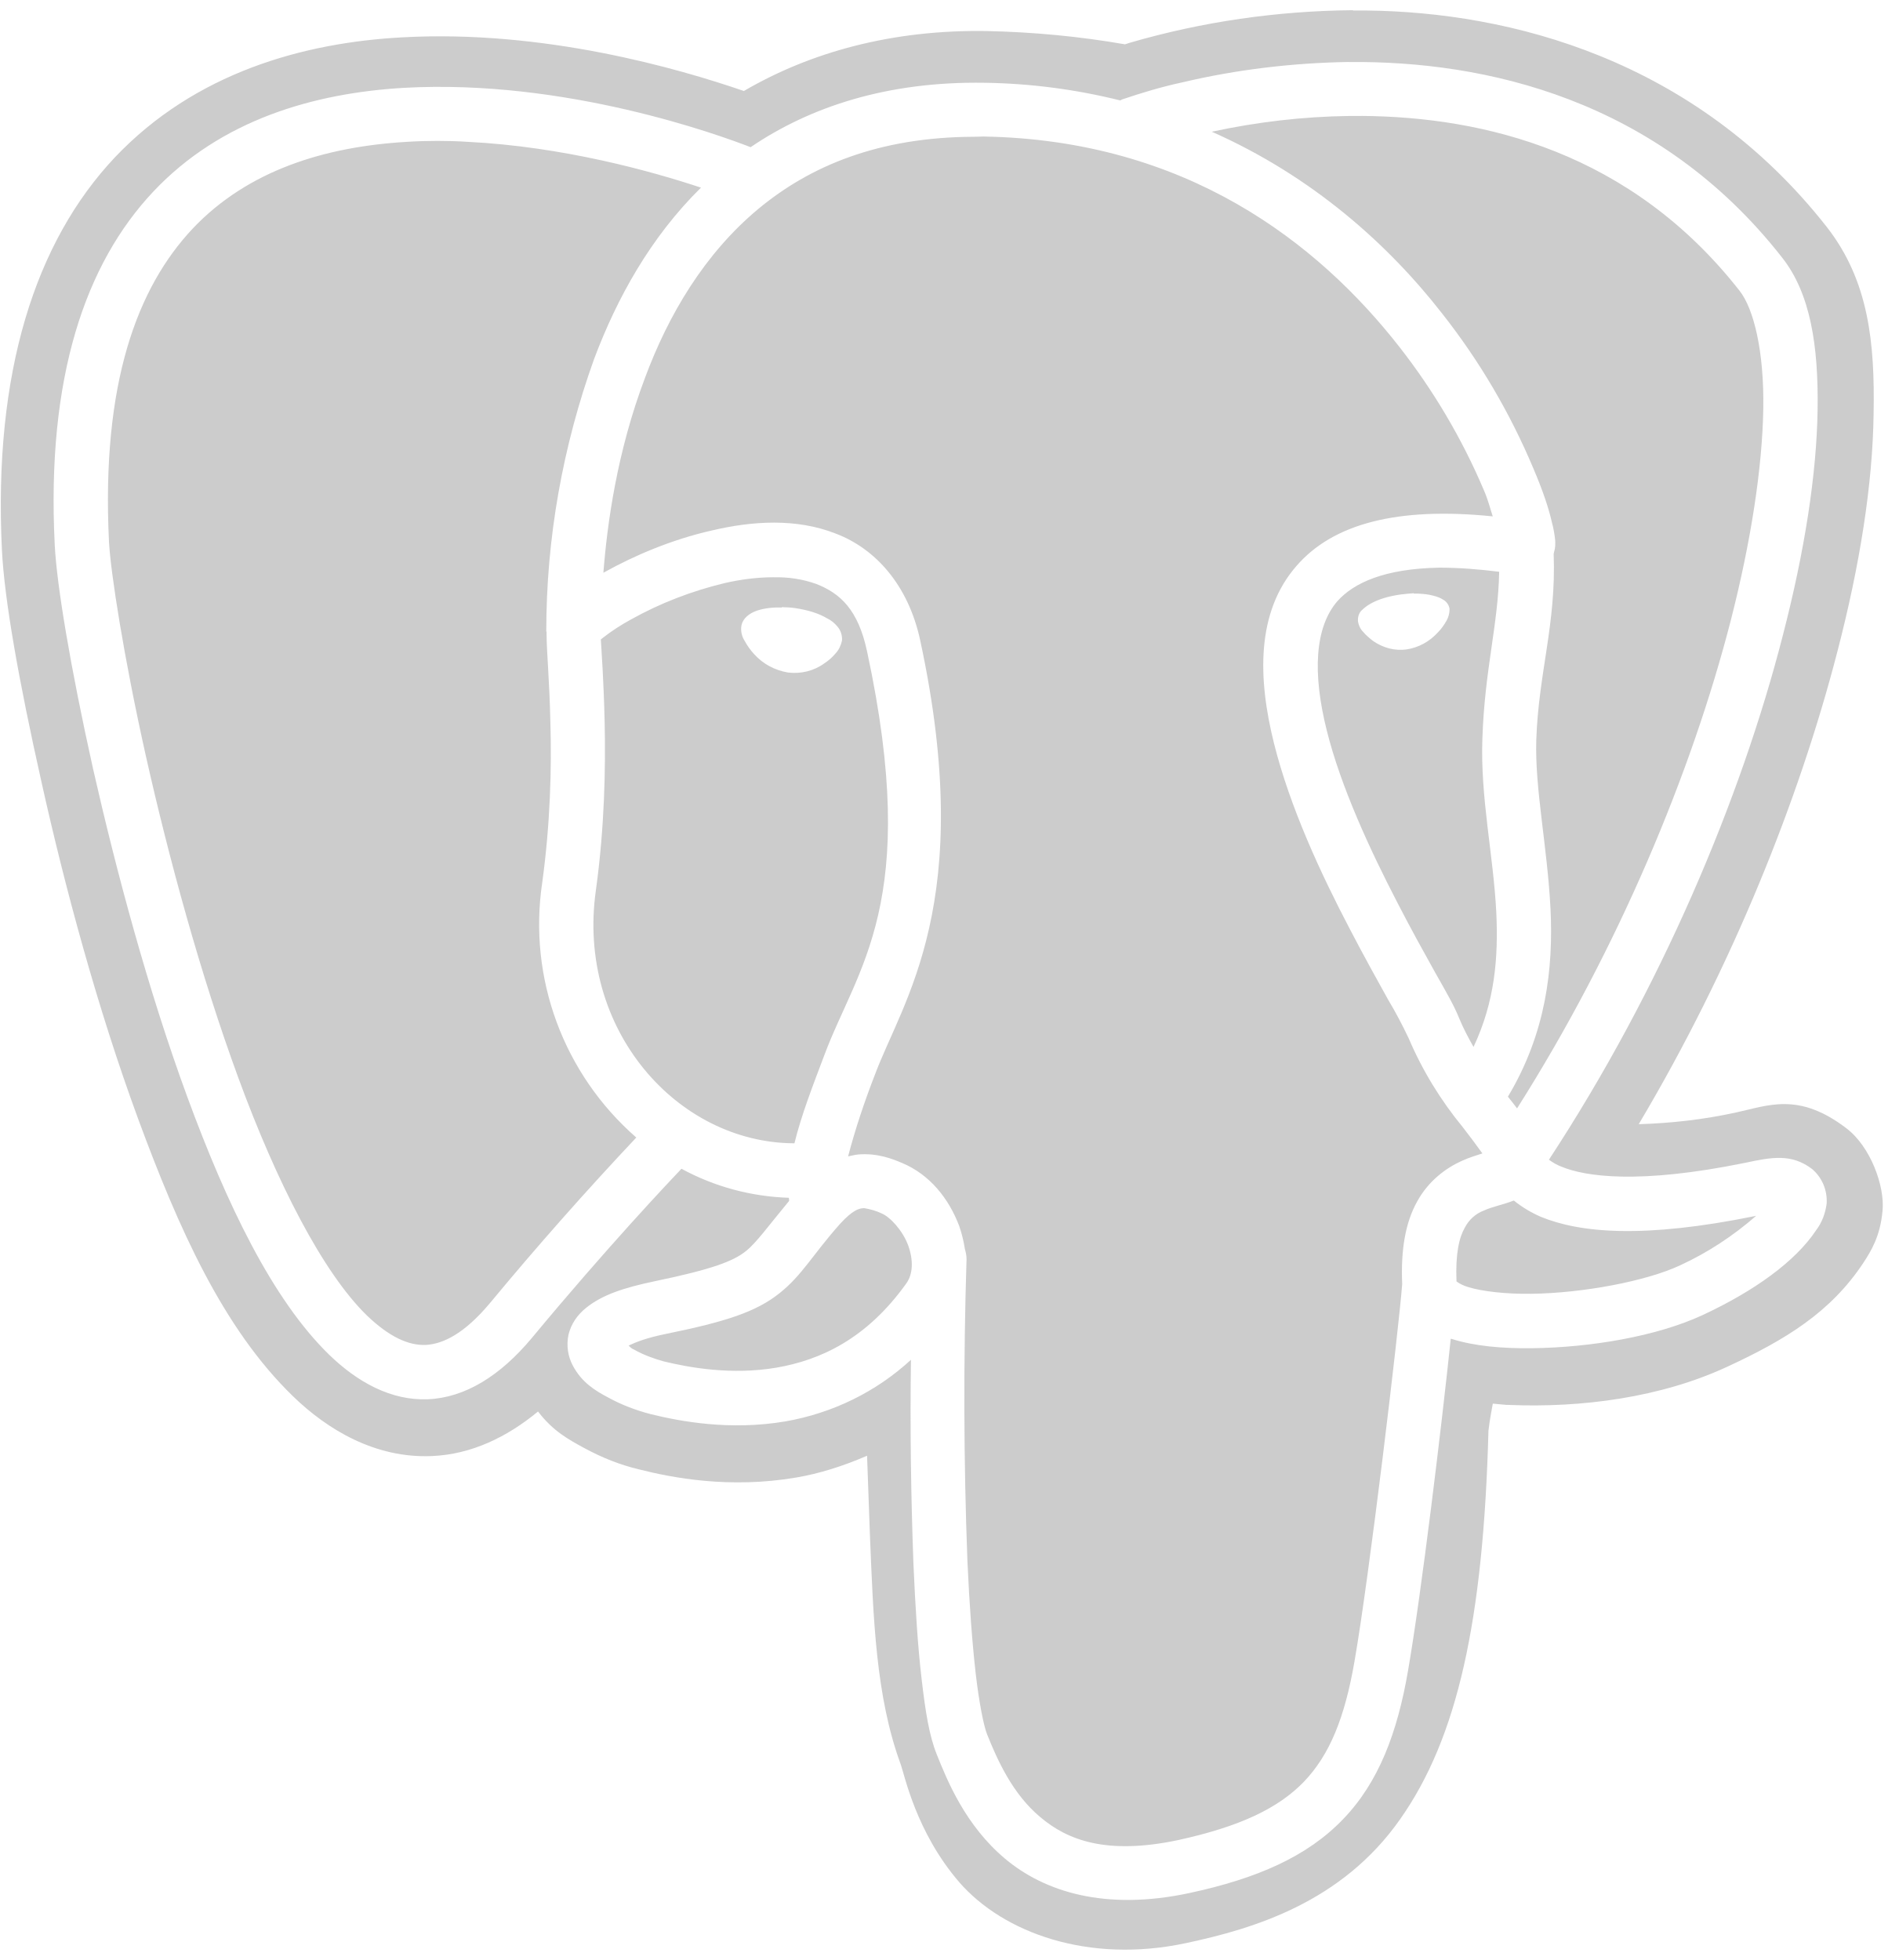
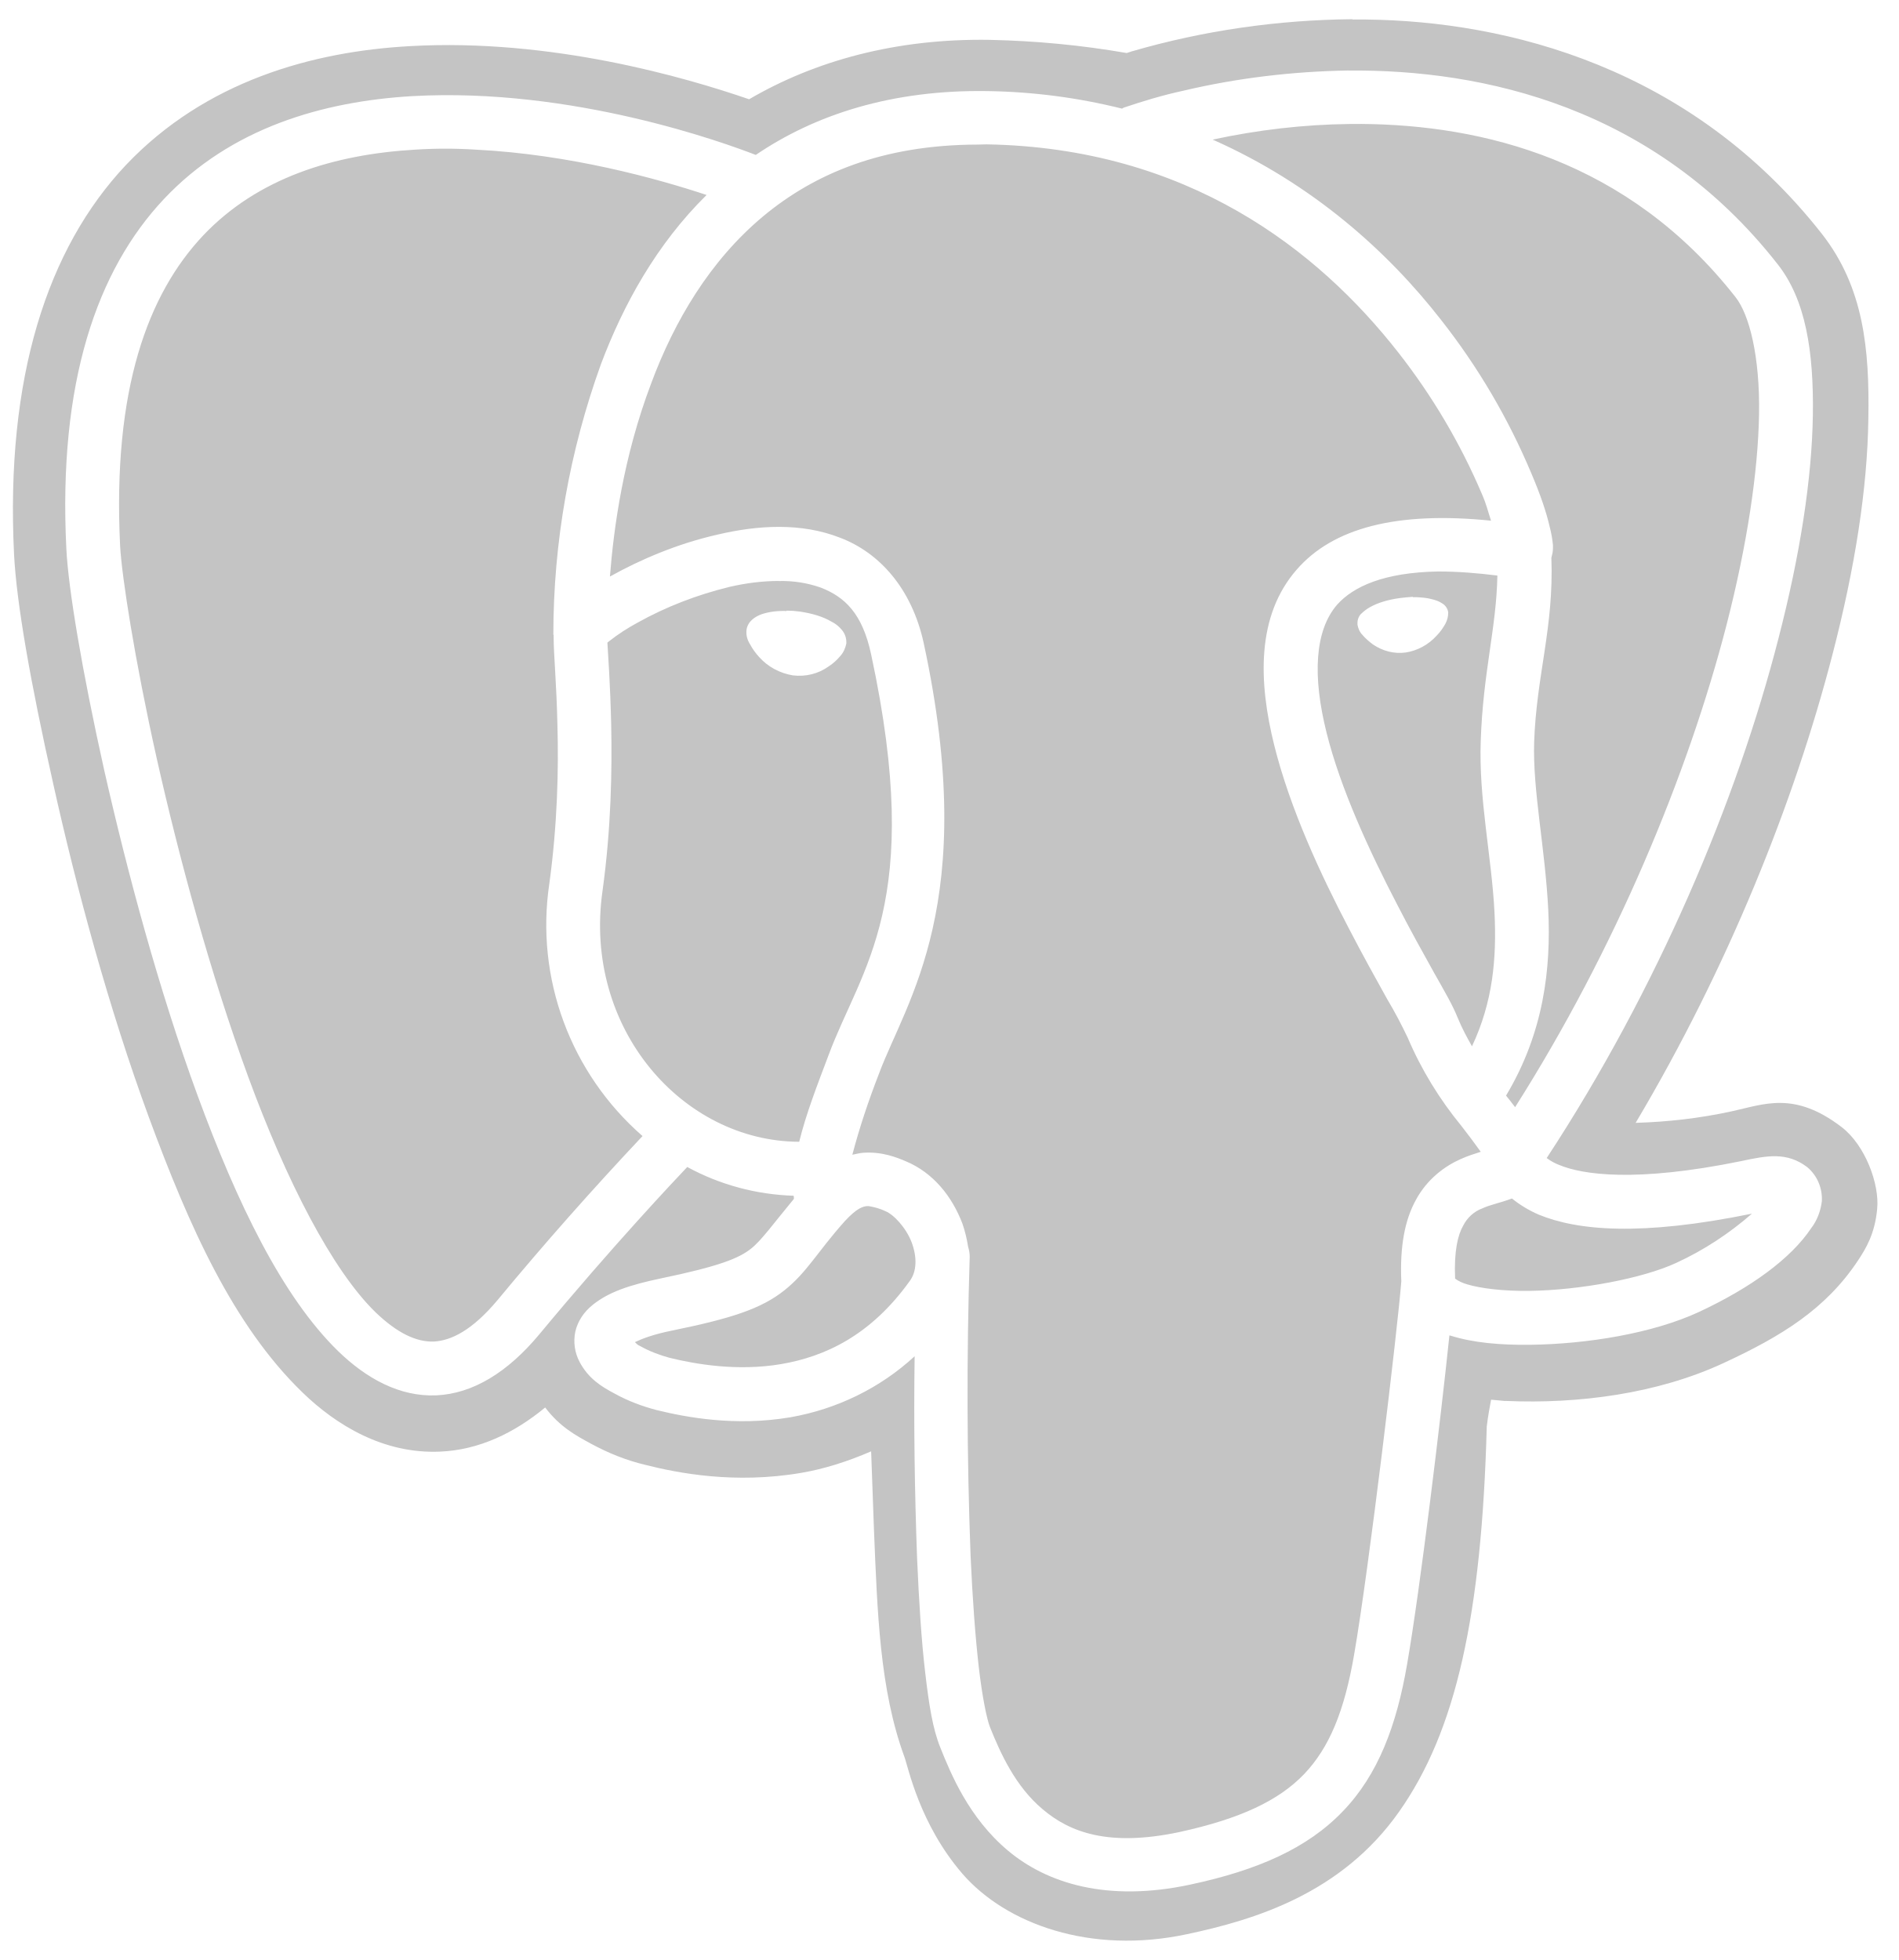
- <svg xmlns="http://www.w3.org/2000/svg" width="93px" height="96px" viewBox="0 0 93 96" version="1.1">
-   <defs>
-     <filter id="filter-1">
-       <feColorMatrix in="SourceGraphic" type="matrix" values="0 0 0 0 0.604 0 0 0 0 0.604 0 0 0 0 0.604 0 0 0 1 0" />
-     </filter>
-   </defs>
+ <svg xmlns="http://www.w3.org/2000/svg" width="92px" height="95px" viewBox="0 0 92 95" version="1.1">
  <g id="Page-1" stroke="none" stroke-width="1" fill="none" fill-rule="evenodd">
-     <g id="postgres-logo" transform="translate(-817, -54)" filter="url(#filter-1)">
-       <g transform="translate(817, 54.5)">
-         <path d="M66.26,0 C62.563,0.033 58.9,0.558 55.343,1.591 L55.097,1.671 C52.867,1.282 50.596,1.069 48.34,1.021 C43.67,0.941 39.663,2.069 36.432,3.957 C33.247,2.862 26.645,0.941 19.686,1.33 C14.85,1.591 9.559,3.061 5.629,7.205 C1.734,11.335 -0.335,17.735 0.095,26.457 C0.217,28.853 0.9,32.763 2.042,37.849 C3.171,42.922 4.765,48.86 6.76,54.287 C8.755,59.699 10.931,64.567 14.336,67.875 C16.034,69.528 18.385,70.938 21.152,70.817 C23.088,70.736 24.834,69.887 26.351,68.635 C27.09,69.608 27.883,70.024 28.592,70.413 C29.506,70.909 30.37,71.247 31.285,71.467 C32.923,71.882 35.723,72.426 39,71.868 C40.114,71.68 41.289,71.312 42.465,70.802 C42.513,72.099 42.56,73.382 42.605,74.682 C42.774,78.779 42.887,82.567 44.104,85.892 C44.306,86.435 44.849,89.217 46.98,91.69 C49.13,94.163 53.301,95.695 58.081,94.673 C61.438,93.961 65.719,92.664 68.566,88.614 C71.381,84.624 72.648,78.889 72.898,69.579 C72.957,69.068 73.037,68.652 73.111,68.249 L73.776,68.311 L73.857,68.311 C77.443,68.465 81.341,67.955 84.603,66.438 C87.477,65.108 89.659,63.763 91.25,61.367 C91.639,60.776 92.085,60.052 92.198,58.814 C92.319,57.594 91.607,55.658 90.431,54.765 C88.083,52.971 86.598,53.651 85.004,53.993 C83.446,54.334 81.848,54.515 80.257,54.563 C84.832,46.865 88.11,38.671 89.983,31.43 C91.096,27.146 91.717,23.204 91.761,19.757 C91.823,16.31 91.532,13.264 89.472,10.622 C83.009,2.381 73.931,0.089 66.913,0.015 C66.696,0.015 66.482,0.015 66.263,0.015 L66.26,0 Z M66.073,2.538 C72.708,2.476 81.192,4.331 87.284,12.121 C88.662,13.87 89.065,16.42 89.018,19.576 C88.97,22.732 88.386,26.487 87.317,30.617 C85.263,38.629 81.347,47.933 75.86,56.302 C76.047,56.442 76.261,56.564 76.478,56.644 C77.621,57.122 80.233,57.523 85.458,56.457 C86.774,56.175 87.735,55.994 88.739,56.751 C89.235,57.166 89.496,57.787 89.463,58.437 C89.404,58.915 89.235,59.378 88.938,59.767 C87.931,61.278 85.942,62.721 83.389,63.911 C81.133,64.959 77.882,65.502 75.026,65.535 C73.575,65.55 72.245,65.44 71.11,65.084 L71.051,65.072 C70.615,69.261 69.614,77.55 68.961,81.32 C68.439,84.363 67.524,86.794 65.779,88.602 C64.03,90.428 61.572,91.509 58.247,92.221 C54.135,93.103 51.149,92.159 49.219,90.535 C47.289,88.911 46.405,86.747 45.879,85.432 C45.511,84.52 45.324,83.345 45.14,81.765 C44.953,80.189 44.831,78.271 44.736,76.092 C44.614,72.767 44.567,69.442 44.614,66.102 C42.901,67.682 40.767,68.715 38.475,69.118 C35.741,69.582 33.312,69.118 31.861,68.762 C31.148,68.575 30.45,68.314 29.803,67.958 C29.123,67.601 28.488,67.201 28.058,66.393 C27.808,65.93 27.734,65.393 27.841,64.882 C27.963,64.357 28.271,63.908 28.693,63.567 C29.48,62.929 30.519,62.578 32.077,62.252 C34.924,61.661 35.928,61.263 36.53,60.779 C37.041,60.378 37.632,59.544 38.647,58.321 C38.647,58.277 38.647,58.214 38.632,58.167 C36.795,58.107 34.999,57.629 33.375,56.745 C32.79,57.362 29.741,60.58 26.048,65.033 C24.501,66.886 22.785,67.955 20.962,68.035 C19.154,68.109 17.51,67.201 16.12,65.853 C13.339,63.145 11.109,58.49 9.176,53.233 C7.244,47.975 5.682,42.118 4.554,37.139 C3.441,32.143 2.776,28.123 2.681,26.19 C2.265,17.949 4.198,12.4 7.505,8.888 C10.812,5.376 15.345,4.064 19.769,3.803 C27.701,3.355 35.245,6.122 36.762,6.709 C39.698,4.714 43.486,3.479 48.218,3.554 C50.463,3.586 52.686,3.877 54.868,4.42 L54.949,4.373 C55.907,4.049 56.881,3.755 57.87,3.542 C60.562,2.903 63.312,2.58 66.064,2.535 L66.073,2.538 Z M66.675,5.18 L66.09,5.18 C63.834,5.207 61.557,5.474 59.348,5.952 C64.279,8.134 68.005,11.486 70.632,14.859 C72.458,17.177 73.957,19.727 75.1,22.45 C75.552,23.504 75.846,24.382 76,25.062 C76.092,25.404 76.14,25.695 76.169,25.988 C76.169,26.143 76.184,26.3 76.107,26.561 C76.107,26.576 76.092,26.609 76.092,26.624 C76.22,30.088 75.353,32.434 75.24,35.744 C75.166,38.142 75.783,40.957 75.938,44.032 C76.077,46.921 75.724,50.092 73.851,53.215 C74.005,53.402 74.145,53.586 74.299,53.788 C79.263,45.962 82.849,37.32 84.752,29.943 C85.773,25.968 86.31,22.367 86.358,19.525 C86.405,16.678 85.88,14.606 85.197,13.742 C79.877,6.953 72.69,5.219 66.672,5.178 L66.675,5.18 Z M47.702,6.199 C43.035,6.214 39.677,7.624 37.13,9.74 C34.497,11.937 32.736,14.921 31.593,17.997 C30.216,21.63 29.738,25.154 29.551,27.553 L29.613,27.52 C31.023,26.734 32.876,25.929 34.871,25.481 C36.851,25.015 39,24.875 40.93,25.635 C42.881,26.374 44.472,28.153 45.06,30.828 C47.847,43.724 44.196,48.518 42.851,52.134 C42.34,53.449 41.892,54.779 41.536,56.139 C41.705,56.106 41.877,56.059 42.046,56.044 C43.005,55.97 43.745,56.279 44.181,56.463 C45.544,57.033 46.47,58.208 46.98,59.553 C47.102,59.909 47.194,60.278 47.257,60.681 C47.304,60.836 47.337,61.005 47.337,61.177 C47.182,66.108 47.194,71.042 47.381,75.973 C47.476,78.108 47.616,79.978 47.785,81.463 C47.954,82.932 48.186,84.06 48.343,84.446 C48.851,85.714 49.593,87.367 50.941,88.495 C52.271,89.627 54.186,90.369 57.698,89.627 C60.741,88.962 62.614,88.062 63.864,86.765 C65.12,85.45 65.859,83.642 66.337,80.875 C67.064,76.715 68.501,64.653 68.673,62.397 C68.599,60.678 68.842,59.366 69.4,58.36 C69.956,57.338 70.823,56.706 71.582,56.365 C71.951,56.195 72.307,56.089 72.601,55.994 C72.292,55.563 71.968,55.13 71.642,54.711 C70.561,53.396 69.662,51.929 68.997,50.368 C68.688,49.715 68.347,49.065 67.975,48.447 C67.453,47.506 66.788,46.312 66.09,44.968 C64.698,42.308 63.184,39.063 62.394,35.907 C61.608,32.751 61.501,29.492 63.51,27.203 C65.289,25.16 68.427,24.314 73.108,24.792 C72.969,24.373 72.895,24.017 72.66,23.477 C71.594,20.971 70.202,18.62 68.531,16.485 C64.555,11.4 58.107,6.356 48.168,6.187 L47.702,6.199 Z M21.42,6.401 C20.924,6.401 20.413,6.415 19.92,6.448 C15.915,6.683 12.142,7.838 9.435,10.699 C6.73,13.576 4.955,18.261 5.338,26.039 C5.418,27.523 6.05,31.635 7.146,36.536 C8.247,41.441 9.806,47.209 11.679,52.309 C13.546,57.395 15.809,61.833 17.973,63.935 C19.053,64.971 19.995,65.405 20.847,65.375 C21.699,65.327 22.735,64.832 24.002,63.318 C26.306,60.536 28.69,57.843 31.163,55.216 C27.603,52.108 25.858,47.411 26.555,42.738 C26.956,39.817 27.019,37.077 26.956,34.913 C26.912,32.811 26.769,31.421 26.769,30.54 C26.769,30.507 26.769,30.492 26.769,30.459 L26.769,30.445 L26.754,30.418 C26.754,25.855 27.562,21.342 29.106,17.058 C30.219,14.102 31.861,11.121 34.331,8.69 C31.905,7.885 27.589,6.683 22.922,6.448 C22.426,6.415 21.915,6.401 21.422,6.401 L21.42,6.401 Z M70.493,27.304 C67.806,27.351 66.304,28.049 65.502,28.942 C64.386,30.228 64.279,32.484 64.977,35.269 C65.669,38.05 67.112,41.159 68.456,43.745 C69.121,45.042 69.772,46.203 70.294,47.144 C70.837,48.103 71.223,48.768 71.455,49.355 C71.672,49.881 71.921,50.344 72.167,50.778 C73.203,48.581 73.39,46.431 73.281,44.175 C73.141,41.393 72.494,38.546 72.601,35.672 C72.711,32.3 73.376,30.103 73.423,27.505 C72.461,27.384 71.473,27.304 70.499,27.304 L70.493,27.304 Z M37.902,27.773 C37.083,27.773 36.263,27.88 35.459,28.067 C33.865,28.455 32.336,29.04 30.896,29.845 C30.418,30.106 29.955,30.403 29.521,30.744 L29.426,30.819 C29.459,31.409 29.566,32.799 29.613,34.871 C29.661,37.127 29.613,40.001 29.183,43.112 C28.224,49.884 33.14,55.483 38.908,55.498 C39.25,54.105 39.802,52.695 40.36,51.214 C41.966,46.883 45.122,43.73 42.462,31.392 C42.032,29.382 41.165,28.562 39.971,28.099 C39.306,27.865 38.615,27.758 37.902,27.776 L37.902,27.773 Z M69.243,28.574 L69.445,28.574 C69.691,28.589 69.941,28.607 70.155,28.666 C70.356,28.714 70.543,28.776 70.698,28.883 C70.852,28.975 70.959,29.129 70.992,29.313 L70.992,29.346 C70.992,29.533 70.944,29.717 70.852,29.889 C70.73,30.103 70.591,30.305 70.422,30.474 C70.018,30.922 69.475,31.219 68.89,31.308 C68.317,31.389 67.747,31.234 67.266,30.908 C67.079,30.765 66.895,30.611 66.755,30.442 C66.616,30.302 66.539,30.118 66.506,29.931 C66.494,29.75 66.539,29.563 66.66,29.423 C66.803,29.281 66.957,29.159 67.126,29.067 C67.509,28.85 68.02,28.696 68.611,28.616 C68.825,28.589 69.041,28.571 69.243,28.556 L69.243,28.574 Z M38.285,29.239 C38.487,29.239 38.721,29.254 38.938,29.284 C39.556,29.379 40.081,29.533 40.497,29.78 C40.699,29.875 40.886,30.029 41.022,30.198 C41.177,30.385 41.251,30.614 41.239,30.863 C41.191,31.092 41.096,31.311 40.942,31.481 C40.773,31.683 40.589,31.852 40.372,31.991 C39.861,32.362 39.229,32.517 38.594,32.44 C37.955,32.333 37.371,32.024 36.94,31.546 C36.753,31.344 36.599,31.127 36.474,30.896 C36.335,30.679 36.275,30.433 36.305,30.183 C36.367,29.768 36.723,29.533 37.065,29.411 C37.454,29.284 37.869,29.242 38.285,29.257 L38.285,29.239 Z M74.145,58.306 L74.13,58.306 C73.56,58.523 73.082,58.603 72.678,58.79 C72.262,58.945 71.933,59.253 71.737,59.636 C71.473,60.087 71.274,60.892 71.333,62.264 C71.502,62.391 71.704,62.48 71.924,62.546 C72.589,62.748 73.732,62.887 75,62.869 C77.52,62.837 80.628,62.252 82.282,61.477 C83.627,60.859 84.894,60.025 86.008,59.051 C80.489,60.18 77.383,59.886 75.463,59.099 C75,58.897 74.551,58.633 74.147,58.306 L74.145,58.306 Z M42.355,58.677 L42.275,58.677 C42.061,58.692 41.764,58.772 41.162,59.422 C39.784,60.966 39.306,61.94 38.178,62.84 C37.035,63.751 35.566,64.232 32.612,64.835 C31.685,65.022 31.142,65.235 30.786,65.405 C30.893,65.5 30.893,65.532 31.062,65.606 C31.498,65.856 32.051,66.058 32.502,66.179 C33.77,66.488 35.839,66.859 38.021,66.488 C40.185,66.117 42.441,65.078 44.377,62.376 C44.718,61.913 44.745,61.216 44.469,60.473 C44.193,59.749 43.587,59.099 43.172,58.93 C42.907,58.802 42.628,58.728 42.352,58.68 L42.355,58.677 Z" id="Shape" fill="#000000" fill-rule="nonzero" />
-       </g>
+     <g id="postgres-logo" transform="translate(0.588235, 0.441176)" fill="#C4C4C4" fill-rule="nonzero">
+       <path d="M64.96,0.49 C61.337,0.522 57.745,1.037 54.258,2.05 L54.017,2.129 C51.831,1.748 49.604,1.538 47.392,1.491 C42.814,1.413 38.885,2.519 35.718,4.37 C32.595,3.296 26.122,1.413 19.3,1.794 C14.559,2.05 9.372,3.491 5.518,7.554 C1.7,11.603 -0.329,17.878 0.093,26.429 C0.212,28.778 0.882,32.611 2.002,37.597 C3.108,42.571 4.671,48.392 6.627,53.712 C8.583,59.018 10.717,63.792 14.055,67.034 C15.72,68.655 18.025,70.038 20.738,69.918 C22.635,69.84 24.347,69.007 25.834,67.779 C26.559,68.734 27.336,69.141 28.031,69.522 C28.928,70.008 29.775,70.34 30.671,70.556 C32.278,70.963 35.023,71.496 38.236,70.949 C39.327,70.765 40.48,70.404 41.632,69.904 C41.679,71.176 41.725,72.433 41.769,73.708 C41.935,77.724 42.046,81.438 43.239,84.698 C43.437,85.231 43.97,87.958 46.059,90.382 C48.167,92.807 52.256,94.309 56.942,93.307 C60.234,92.609 64.431,91.337 67.222,87.367 C69.981,83.455 71.224,77.832 71.468,68.705 C71.527,68.204 71.605,67.796 71.678,67.401 L72.33,67.462 L72.408,67.462 C75.924,67.613 79.746,67.112 82.945,65.625 C85.762,64.321 87.901,63.003 89.461,60.654 C89.843,60.075 90.279,59.365 90.39,58.151 C90.509,56.955 89.811,55.057 88.658,54.181 C86.356,52.423 84.9,53.089 83.337,53.424 C81.809,53.759 80.244,53.936 78.684,53.983 C83.169,46.436 86.382,38.403 88.218,31.304 C89.31,27.104 89.918,23.239 89.962,19.86 C90.023,16.481 89.738,13.494 87.718,10.904 C81.382,2.824 72.481,0.578 65.601,0.505 C65.388,0.505 65.179,0.505 64.963,0.505 L64.96,0.49 Z M64.777,2.979 C71.282,2.918 79.6,4.737 85.573,12.374 C86.923,14.088 87.319,16.588 87.273,19.682 C87.226,22.776 86.653,26.458 85.605,30.507 C83.591,38.362 79.752,47.484 74.373,55.689 C74.556,55.825 74.766,55.945 74.978,56.023 C76.099,56.492 78.66,56.885 83.783,55.84 C85.072,55.563 86.015,55.386 86.999,56.128 C87.485,56.536 87.741,57.144 87.709,57.781 C87.651,58.25 87.485,58.704 87.194,59.085 C86.207,60.567 84.257,61.981 81.754,63.148 C79.542,64.176 76.355,64.708 73.555,64.74 C72.132,64.755 70.828,64.647 69.716,64.298 L69.658,64.286 C69.23,68.393 68.249,76.519 67.609,80.216 C67.097,83.199 66.2,85.583 64.489,87.355 C62.775,89.145 60.365,90.205 57.105,90.903 C53.074,91.768 50.146,90.842 48.254,89.25 C46.362,87.658 45.495,85.536 44.979,84.247 C44.619,83.353 44.435,82.201 44.255,80.652 C44.071,79.107 43.952,77.227 43.859,75.09 C43.74,71.83 43.693,68.571 43.74,65.296 C42.06,66.845 39.968,67.858 37.721,68.253 C35.04,68.707 32.659,68.253 31.236,67.904 C30.537,67.721 29.853,67.465 29.219,67.115 C28.552,66.766 27.93,66.373 27.508,65.581 C27.263,65.127 27.19,64.601 27.295,64.1 C27.414,63.585 27.717,63.145 28.13,62.811 C28.902,62.185 29.92,61.841 31.448,61.521 C34.24,60.942 35.223,60.552 35.814,60.078 C36.315,59.685 36.894,58.867 37.889,57.668 C37.889,57.624 37.889,57.563 37.875,57.516 C36.073,57.458 34.312,56.99 32.72,56.122 C32.147,56.728 29.158,59.883 25.537,64.248 C24.021,66.065 22.338,67.112 20.551,67.191 C18.779,67.264 17.166,66.373 15.804,65.052 C13.077,62.397 10.891,57.834 8.996,52.679 C7.102,47.525 5.571,41.782 4.465,36.901 C3.373,32.003 2.721,28.062 2.628,26.167 C2.221,18.087 4.116,12.648 7.358,9.204 C10.6,5.761 15.045,4.475 19.381,4.219 C27.158,3.779 34.554,6.492 36.041,7.068 C38.92,5.112 42.634,3.901 47.273,3.974 C49.473,4.006 51.653,4.291 53.793,4.824 L53.871,4.777 C54.811,4.46 55.766,4.172 56.735,3.962 C59.375,3.337 62.07,3.019 64.768,2.976 L64.777,2.979 Z M65.368,5.569 L64.794,5.569 C62.582,5.595 60.35,5.857 58.185,6.326 C63.019,8.465 66.672,11.751 69.248,15.057 C71.038,17.331 72.507,19.831 73.628,22.5 C74.07,23.533 74.358,24.394 74.51,25.061 C74.6,25.396 74.647,25.681 74.676,25.969 C74.676,26.12 74.69,26.275 74.615,26.531 C74.615,26.545 74.6,26.577 74.6,26.592 C74.725,29.989 73.875,32.288 73.765,35.533 C73.692,37.885 74.297,40.644 74.449,43.659 C74.585,46.491 74.239,49.6 72.403,52.662 C72.554,52.845 72.691,53.025 72.842,53.223 C77.708,45.551 81.224,37.079 83.09,29.846 C84.091,25.949 84.618,22.418 84.665,19.633 C84.711,16.842 84.196,14.81 83.527,13.963 C78.311,7.307 71.265,5.607 65.365,5.566 L65.368,5.569 Z M46.767,6.567 C42.191,6.582 38.899,7.964 36.402,10.04 C33.82,12.193 32.095,15.119 30.974,18.134 C29.623,21.696 29.155,25.151 28.972,27.503 L29.033,27.471 C30.415,26.7 32.231,25.911 34.187,25.471 C36.129,25.014 38.236,24.878 40.128,25.623 C42.04,26.347 43.6,28.091 44.176,30.713 C46.909,43.357 43.329,48.057 42.011,51.602 C41.51,52.892 41.071,54.195 40.721,55.528 C40.887,55.496 41.056,55.45 41.222,55.435 C42.162,55.363 42.887,55.665 43.315,55.846 C44.651,56.405 45.559,57.557 46.059,58.876 C46.179,59.225 46.269,59.586 46.33,59.982 C46.377,60.133 46.409,60.299 46.409,60.468 C46.257,65.302 46.269,70.139 46.452,74.974 C46.545,77.066 46.682,78.9 46.848,80.355 C47.014,81.796 47.241,82.902 47.395,83.28 C47.893,84.523 48.621,86.144 49.942,87.25 C51.246,88.359 53.123,89.087 56.566,88.359 C59.55,87.707 61.386,86.826 62.612,85.554 C63.843,84.264 64.567,82.492 65.036,79.779 C65.749,75.701 67.158,63.876 67.327,61.664 C67.254,59.979 67.492,58.692 68.04,57.706 C68.584,56.704 69.434,56.084 70.179,55.75 C70.54,55.584 70.889,55.479 71.177,55.386 C70.875,54.964 70.557,54.539 70.237,54.129 C69.178,52.839 68.296,51.401 67.644,49.87 C67.341,49.23 67.006,48.593 66.643,47.987 C66.13,47.065 65.478,45.895 64.794,44.576 C63.429,41.968 61.945,38.787 61.171,35.693 C60.4,32.599 60.295,29.403 62.265,27.159 C64.009,25.157 67.085,24.328 71.675,24.796 C71.538,24.386 71.465,24.036 71.235,23.507 C70.191,21.05 68.826,18.745 67.187,16.652 C63.29,11.667 56.968,6.722 47.223,6.556 L46.767,6.567 Z M21,6.765 C20.513,6.765 20.013,6.78 19.53,6.812 C15.603,7.042 11.904,8.174 9.25,10.98 C6.598,13.8 4.858,18.393 5.233,26.019 C5.312,27.474 5.932,31.505 7.006,36.31 C8.085,41.118 9.614,46.774 11.45,51.774 C13.281,56.76 15.499,61.111 17.62,63.172 C18.68,64.187 19.602,64.612 20.438,64.583 C21.273,64.537 22.289,64.051 23.532,62.566 C25.79,59.839 28.127,57.199 30.552,54.623 C27.062,51.576 25.351,46.972 26.035,42.39 C26.428,39.526 26.489,36.84 26.428,34.718 C26.384,32.657 26.244,31.295 26.244,30.431 C26.244,30.399 26.244,30.384 26.244,30.352 L26.244,30.338 L26.23,30.312 C26.23,25.838 27.021,21.414 28.535,17.214 C29.626,14.315 31.236,11.393 33.657,9.009 C31.28,8.221 27.048,7.042 22.472,6.812 C21.986,6.78 21.486,6.765 21.002,6.765 L21,6.765 Z M69.111,27.258 C66.477,27.305 65.004,27.989 64.218,28.865 C63.124,30.125 63.019,32.337 63.703,35.067 C64.381,37.795 65.796,40.842 67.114,43.377 C67.766,44.649 68.403,45.787 68.916,46.71 C69.448,47.65 69.827,48.302 70.054,48.878 C70.266,49.393 70.511,49.847 70.752,50.272 C71.768,48.118 71.951,46.011 71.844,43.799 C71.707,41.072 71.072,38.281 71.177,35.463 C71.285,32.157 71.937,30.003 71.983,27.456 C71.04,27.337 70.071,27.258 69.117,27.258 L69.111,27.258 Z M37.159,27.718 C36.356,27.718 35.552,27.823 34.763,28.006 C33.201,28.388 31.702,28.961 30.29,29.75 C29.821,30.006 29.367,30.297 28.942,30.632 L28.849,30.705 C28.881,31.284 28.986,32.646 29.033,34.677 C29.079,36.889 29.033,39.707 28.611,42.757 C27.67,49.396 32.49,54.885 38.146,54.9 C38.48,53.535 39.022,52.152 39.569,50.7 C41.143,46.453 44.237,43.362 41.629,31.266 C41.207,29.296 40.358,28.492 39.188,28.038 C38.536,27.809 37.857,27.704 37.159,27.721 L37.159,27.718 Z M67.885,28.504 L68.083,28.504 C68.325,28.519 68.569,28.536 68.779,28.594 C68.977,28.641 69.16,28.702 69.312,28.807 C69.463,28.897 69.568,29.048 69.6,29.229 L69.6,29.261 C69.6,29.444 69.553,29.625 69.463,29.794 C69.344,30.003 69.207,30.201 69.041,30.367 C68.645,30.806 68.112,31.097 67.539,31.185 C66.977,31.263 66.419,31.112 65.947,30.792 C65.764,30.652 65.583,30.501 65.446,30.335 C65.31,30.198 65.234,30.018 65.202,29.834 C65.19,29.657 65.234,29.473 65.353,29.337 C65.493,29.197 65.644,29.078 65.81,28.987 C66.186,28.775 66.686,28.623 67.265,28.545 C67.475,28.519 67.688,28.501 67.885,28.487 L67.885,28.504 Z M37.534,29.156 C37.732,29.156 37.962,29.171 38.175,29.2 C38.78,29.293 39.295,29.444 39.703,29.686 C39.901,29.779 40.084,29.93 40.218,30.096 C40.369,30.28 40.442,30.504 40.43,30.748 C40.384,30.972 40.291,31.188 40.139,31.354 C39.973,31.551 39.793,31.717 39.58,31.854 C39.08,32.218 38.46,32.369 37.837,32.294 C37.211,32.189 36.638,31.886 36.216,31.418 C36.032,31.22 35.881,31.007 35.759,30.78 C35.622,30.568 35.564,30.326 35.593,30.082 C35.654,29.674 36.003,29.444 36.338,29.325 C36.719,29.2 37.127,29.159 37.534,29.174 L37.534,29.156 Z M72.691,57.653 L72.676,57.653 C72.117,57.866 71.649,57.944 71.253,58.128 C70.845,58.279 70.522,58.582 70.33,58.957 C70.071,59.4 69.876,60.188 69.934,61.533 C70.1,61.658 70.298,61.745 70.514,61.809 C71.166,62.007 72.286,62.144 73.529,62.127 C76,62.095 79.047,61.521 80.669,60.762 C81.987,60.156 83.23,59.338 84.321,58.384 C78.911,59.49 75.866,59.202 73.983,58.43 C73.529,58.232 73.089,57.973 72.694,57.653 L72.691,57.653 Z M41.525,58.017 L41.446,58.017 C41.237,58.032 40.945,58.11 40.355,58.748 C39.004,60.261 38.536,61.216 37.43,62.098 C36.309,62.991 34.868,63.463 31.972,64.053 C31.064,64.237 30.532,64.446 30.182,64.612 C30.287,64.705 30.287,64.737 30.453,64.81 C30.881,65.055 31.422,65.253 31.865,65.372 C33.107,65.675 35.136,66.038 37.275,65.675 C39.397,65.311 41.609,64.292 43.507,61.644 C43.841,61.189 43.868,60.506 43.597,59.778 C43.326,59.068 42.733,58.43 42.325,58.264 C42.066,58.139 41.792,58.066 41.522,58.02 L41.525,58.017 Z" id="Shape" />
    </g>
  </g>
</svg>
